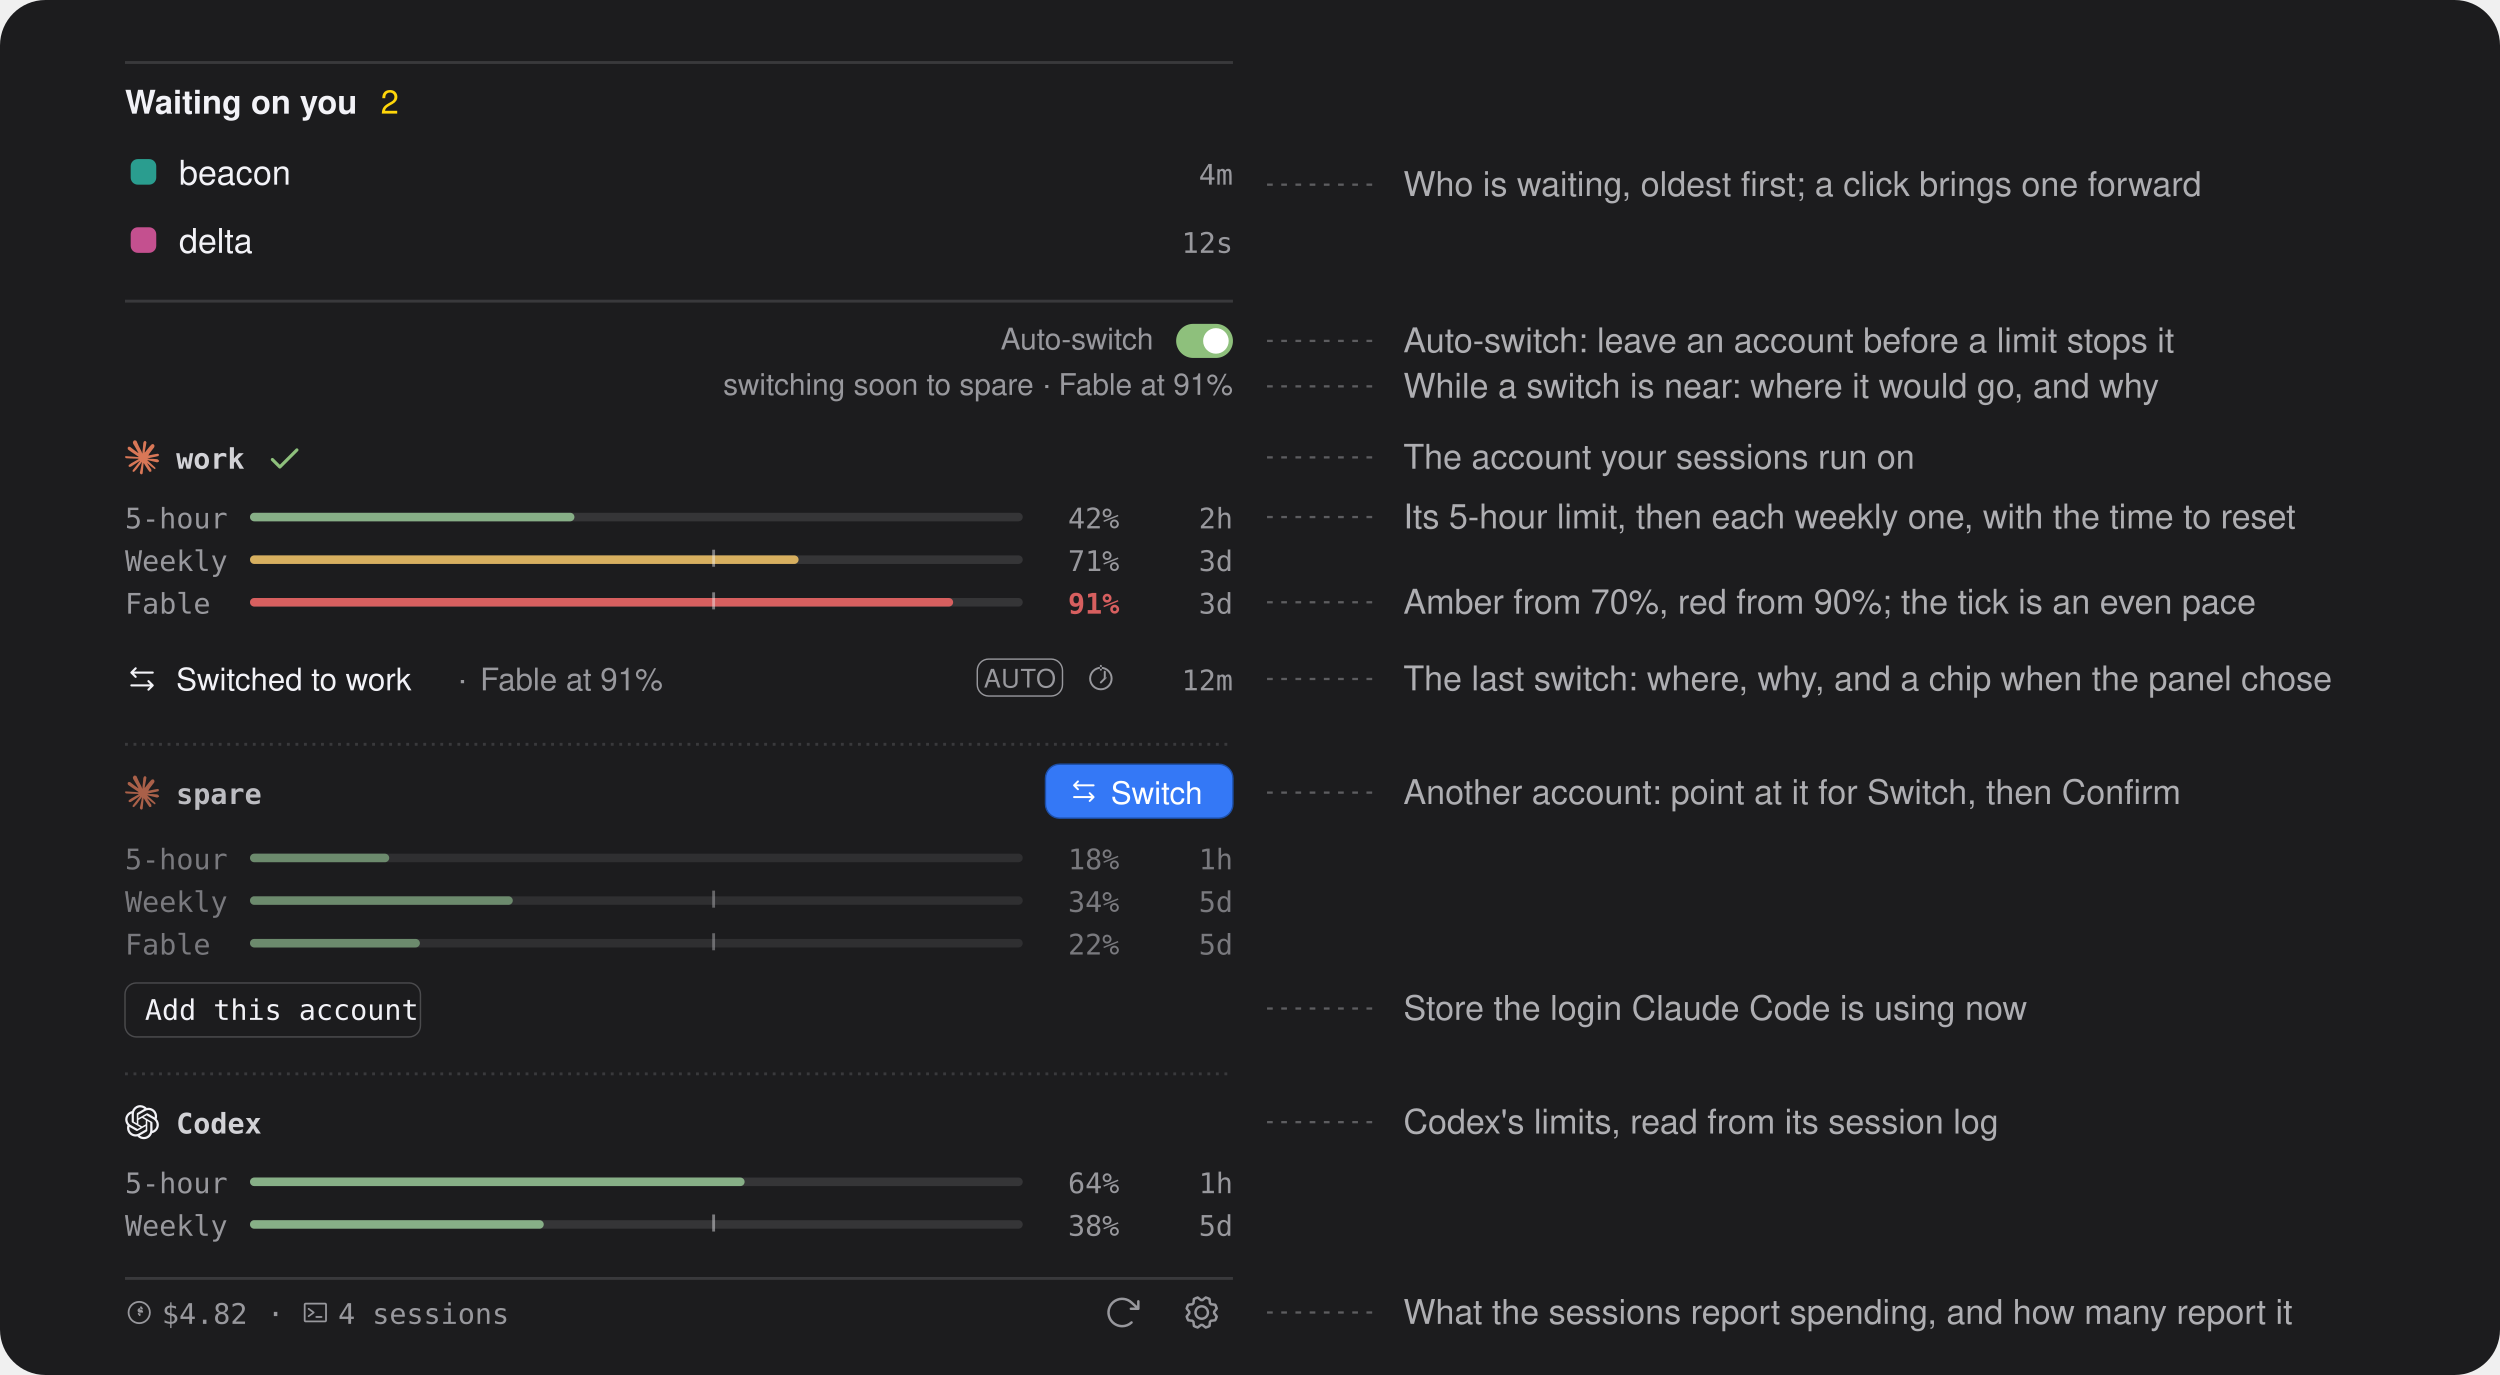
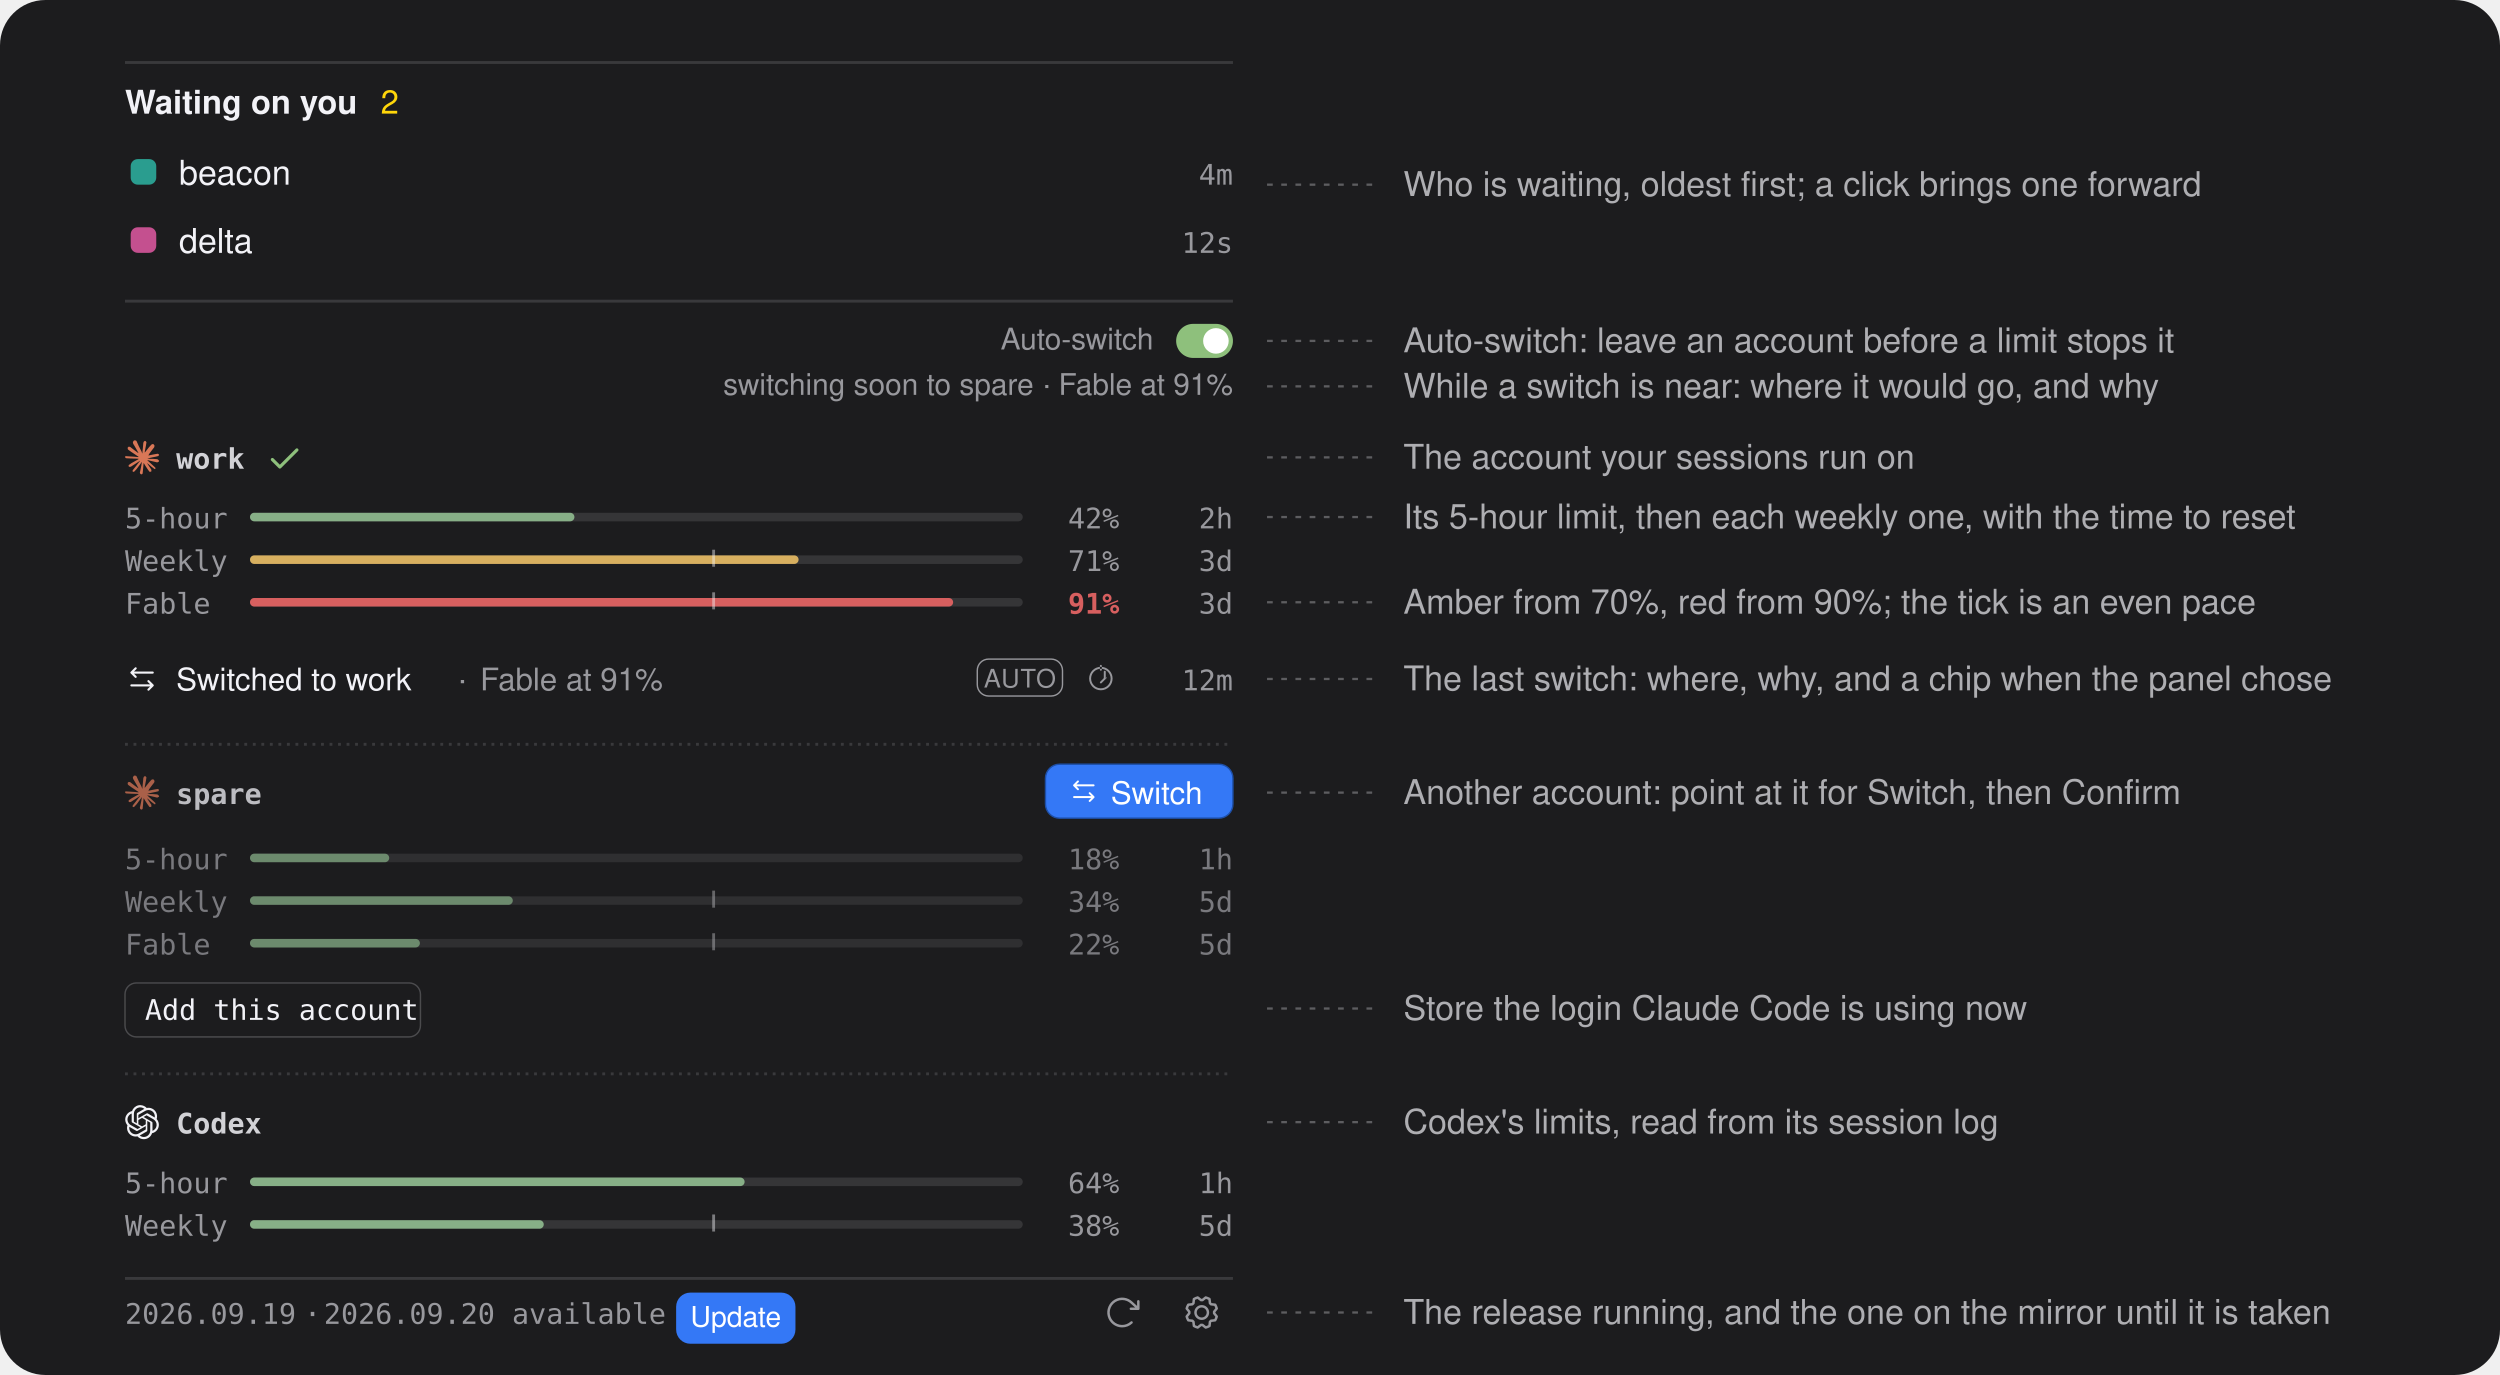
- <svg xmlns="http://www.w3.org/2000/svg" viewBox="0 0 880 484" width="880" role="img" aria-label="The panel's foot: two sessions waiting, the Auto-switch control, the active account's 5-hour, weekly and Fable meters, the last switch, a second account with its Switch button, Codex's own limits, and the bar with the cost, reload and the gear">
+ <svg xmlns="http://www.w3.org/2000/svg" viewBox="0 0 880 484" width="880" role="img" aria-label="The panel's foot: two sessions waiting, the Auto-switch control, the active account's 5-hour, weekly and Fable meters, the last switch, a second account with its Switch button, Codex's own limits, and the bar with the release, reload and the gear">
  <rect width="880" height="484" rx="16" fill="#1c1c1e" />
  <rect x="24" y="0" width="430" height="484" fill="#1c1c1e" />
  <line x1="44" y1="22" x2="434" y2="22" stroke="#f2f2f7" opacity="0.14" />
  <text x="44" y="40" fill="#f2f2f7" font-size="11.5" font-weight="600" font-family="-apple-system, BlinkMacSystemFont, 'Segoe UI', Helvetica, Arial, sans-serif">Waiting on you</text>
  <text x="134" y="40" fill="#ffd60a" font-size="11.5" font-weight="500" font-family="-apple-system, BlinkMacSystemFont, 'Segoe UI', Helvetica, Arial, sans-serif">2</text>
  <rect x="46" y="56" width="9" height="9" rx="2.5" fill="#2a9d8f" />
  <text x="63" y="65" fill="#f2f2f7" font-size="12" font-weight="500" font-family="-apple-system, BlinkMacSystemFont, 'Segoe UI', Helvetica, Arial, sans-serif">beacon</text>
  <text x="434" y="65" fill="#98989d" font-size="10" font-weight="400" font-family="ui-monospace, 'SF Mono', Menlo, Consolas, 'DejaVu Sans Mono', monospace" text-anchor="end">4m</text>
  <rect x="46" y="80" width="9" height="9" rx="2.5" fill="#c4508f" />
  <text x="63" y="89" fill="#f2f2f7" font-size="12" font-weight="500" font-family="-apple-system, BlinkMacSystemFont, 'Segoe UI', Helvetica, Arial, sans-serif">delta</text>
  <text x="434" y="89" fill="#98989d" font-size="10" font-weight="400" font-family="ui-monospace, 'SF Mono', Menlo, Consolas, 'DejaVu Sans Mono', monospace" text-anchor="end">12s</text>
  <line x1="44" y1="106" x2="434" y2="106" stroke="#f2f2f7" opacity="0.14" />
  <text x="406" y="123" fill="#98989d" font-size="10.5" font-weight="400" font-family="-apple-system, BlinkMacSystemFont, 'Segoe UI', Helvetica, Arial, sans-serif" text-anchor="end">Auto-switch</text>
  <rect x="414" y="114" width="20" height="12" rx="6.0" fill="#8ec07c" opacity="1" />
  <circle cx="428.0" cy="120.0" r="4.5" fill="#ffffff" />
  <text x="434" y="139" fill="#98989d" font-size="10.5" font-weight="400" font-family="-apple-system, BlinkMacSystemFont, 'Segoe UI', Helvetica, Arial, sans-serif" text-anchor="end">switching soon to spare · Fable at 91%</text>
  <g transform="translate(44,155) scale(0.5)" fill="#d97757">
    <path d="m4.714 15.956 4.717-2.647.079-.231-.079-.128h-.231l-.789-.049-2.696-.073-2.337-.097-2.265-.121-.571-.121-.534-.704.055-.352.48-.322.686.061 1.518.103 2.277.158 1.651.097 2.447.255h.389l.055-.158-.134-.097-.103-.097L6.973 9.836l-2.55-1.688-1.336-.971-.723-.492-.364-.461-.158-1.008.656-.723.88.061.225.061.892.686 1.906 1.475 2.489 1.834.364.303.146-.103.018-.073-.164-.273-1.354-2.447-1.445-2.489-.643-1.032-.17-.619c-.061-.255-.103-.467-.103-.729L6.287.134 6.7 0l.996.134.419.364.619 1.415 1.002 2.228 1.554 3.03.455.898.243.832.091.255h.158v-.146l.128-1.706.237-2.095.231-2.696.079-.759.376-.911.747-.492.583.279.48.686-.067.443-.285 1.852-.559 2.902-.364 1.943h.212l.243-.243.984-1.305 1.651-2.064.729-.82.85-.905.546-.431h1.032l.759 1.129-.34 1.166-1.062 1.348-.88 1.141-1.263 1.7-.789 1.36.073.109.188-.018 2.853-.607 1.542-.279 1.84-.316.832.389.091.395-.328.807-1.967.486-2.307.461-3.436.814-.043.03.049.061 1.548.146.662.036h1.621l3.018.225.789.522.474.638-.079.486-1.214.619-1.639-.389-3.825-.911-1.311-.328h-.182v.109l1.093 1.069 2.003 1.809 2.507 2.331.128.577-.322.455-.34-.049-2.204-1.657-.85-.747-1.925-1.621h-.128v.17l.443.65 2.344 3.521.121 1.081-.17.352-.607.212-.668-.121-1.372-1.925L14.38 17.959l-1.141-1.943-.14.079-.674 7.255-.316.37-.729.279-.607-.461-.322-.747.322-1.475.389-1.925.316-1.53.285-1.9.17-.631-.012-.043-.14.018-1.433 1.967-2.18 2.945-1.724 1.846-.413.164-.716-.37.067-.662.401-.589 2.386-3.036 1.439-1.882.929-1.087-.006-.158h-.055l-6.338 4.116-1.129.146-.486-.455.061-.747.231-.243 1.906-1.311Z" />
  </g>
  <text x="62" y="165" fill="#f2f2f7" font-size="10" font-weight="600" font-family="ui-monospace, 'SF Mono', Menlo, Consolas, 'DejaVu Sans Mono', monospace" opacity="0.85">work</text>
  <g transform="translate(94,155) scale(0.0469)" fill="#8ec07c">
    <path d="M232.49,80.49l-128,128a12,12,0,0,1-17,0l-56-56a12,12,0,1,1,17-17L96,183,215.51,63.51a12,12,0,0,1,17,17Z" />
  </g>
  <g opacity="1">
    <text x="44" y="186" fill="#98989d" font-size="10" font-weight="400" font-family="ui-monospace, 'SF Mono', Menlo, Consolas, 'DejaVu Sans Mono', monospace">5-hour</text>
    <rect x="88" y="180.5" width="272" height="3" rx="1.5" fill="#f2f2f7" opacity="0.12" />
    <rect x="88" y="180.5" width="114.2" height="3" rx="1.5" fill="#87af87" />
    <text x="394" y="186" fill="#98989d" font-size="10" font-weight="400" font-family="ui-monospace, 'SF Mono', Menlo, Consolas, 'DejaVu Sans Mono', monospace" text-anchor="end">42%</text>
    <text x="434" y="186" fill="#98989d" font-size="10" font-weight="400" font-family="ui-monospace, 'SF Mono', Menlo, Consolas, 'DejaVu Sans Mono', monospace" text-anchor="end">2h</text>
  </g>
  <g opacity="1">
    <text x="44" y="201" fill="#98989d" font-size="10" font-weight="400" font-family="ui-monospace, 'SF Mono', Menlo, Consolas, 'DejaVu Sans Mono', monospace">Weekly</text>
    <rect x="88" y="195.5" width="272" height="3" rx="1.5" fill="#f2f2f7" opacity="0.12" />
    <rect x="88" y="195.5" width="193.1" height="3" rx="1.5" fill="#d7af5f" />
    <rect x="250.7" y="193.5" width="1" height="6" fill="#f2f2f7" opacity="0.45" />
    <text x="394" y="201" fill="#98989d" font-size="10" font-weight="400" font-family="ui-monospace, 'SF Mono', Menlo, Consolas, 'DejaVu Sans Mono', monospace" text-anchor="end">71%</text>
    <text x="434" y="201" fill="#98989d" font-size="10" font-weight="400" font-family="ui-monospace, 'SF Mono', Menlo, Consolas, 'DejaVu Sans Mono', monospace" text-anchor="end">3d</text>
  </g>
  <g opacity="1">
    <text x="44" y="216" fill="#98989d" font-size="10" font-weight="400" font-family="ui-monospace, 'SF Mono', Menlo, Consolas, 'DejaVu Sans Mono', monospace">Fable</text>
    <rect x="88" y="210.5" width="272" height="3" rx="1.5" fill="#f2f2f7" opacity="0.12" />
    <rect x="88" y="210.5" width="247.5" height="3" rx="1.5" fill="#d75f5f" />
    <rect x="250.7" y="208.5" width="1" height="6" fill="#f2f2f7" opacity="0.45" />
    <text x="394" y="216" fill="#d75f5f" font-size="10" font-weight="600" font-family="ui-monospace, 'SF Mono', Menlo, Consolas, 'DejaVu Sans Mono', monospace" text-anchor="end">91%</text>
    <text x="434" y="216" fill="#98989d" font-size="10" font-weight="400" font-family="ui-monospace, 'SF Mono', Menlo, Consolas, 'DejaVu Sans Mono', monospace" text-anchor="end">3d</text>
  </g>
  <g transform="translate(44,233) scale(0.0469)" fill="#f2f2f7">
    <path d="M213.66,181.66l-32,32a8,8,0,0,1-11.32-11.32L188.69,184H48a8,8,0,0,1,0-16H188.69l-18.35-18.34a8,8,0,0,1,11.32-11.32l32,32A8,8,0,0,1,213.66,181.66Zm-139.32-64a8,8,0,0,0,11.32-11.32L67.31,88H208a8,8,0,0,0,0-16H67.31L85.66,53.66A8,8,0,0,0,74.34,42.34l-32,32a8,8,0,0,0,0,11.32Z" />
  </g>
  <text x="62" y="243" fill="#f2f2f7" font-size="11" font-weight="400" font-family="-apple-system, BlinkMacSystemFont, 'Segoe UI', Helvetica, Arial, sans-serif">Switched to work</text>
  <text x="161" y="243" fill="#98989d" font-size="11" font-weight="400" font-family="-apple-system, BlinkMacSystemFont, 'Segoe UI', Helvetica, Arial, sans-serif">·</text>
  <text x="169" y="243" fill="#98989d" font-size="11" font-weight="400" font-family="-apple-system, BlinkMacSystemFont, 'Segoe UI', Helvetica, Arial, sans-serif">Fable at 91%</text>
  <rect x="344" y="232" width="30" height="13" rx="4" fill="none" stroke="#98989d" stroke-width="0.5" />
  <text x="359" y="242" fill="#98989d" font-size="9" letter-spacing="0.4" text-anchor="middle" font-family="-apple-system, BlinkMacSystemFont, 'Segoe UI', Helvetica, Arial, sans-serif">AUTO</text>
  <g transform="translate(382,233) scale(0.043)" fill="#98989d">
    <path d="M128,40a96,96,0,1,0,96,96A96.11,96.11,0,0,0,128,40Zm0,176a80,80,0,1,1,80-80A80.09,80.09,0,0,1,128,216Zm45.66-93.66a8,8,0,0,1,0,11.32l-40,40a8,8,0,0,1-11.32-11.32L152,132.69V80a8,8,0,0,1,16,0v58.34ZM128,72a8,8,0,0,1-8-8V32a8,8,0,0,1,16,0V64A8,8,0,0,1,128,72Z" />
  </g>
  <text x="434" y="243" fill="#98989d" font-size="10" font-weight="400" font-family="ui-monospace, 'SF Mono', Menlo, Consolas, 'DejaVu Sans Mono', monospace" text-anchor="end">12m</text>
  <line x1="44" y1="262" x2="434" y2="262" stroke="#f2f2f7" opacity="0.14" stroke-dasharray="1 2" />
  <g opacity="0.75">
    <g transform="translate(44,273) scale(0.5)" fill="#d97757">
      <path d="m4.714 15.956 4.717-2.647.079-.231-.079-.128h-.231l-.789-.049-2.696-.073-2.337-.097-2.265-.121-.571-.121-.534-.704.055-.352.48-.322.686.061 1.518.103 2.277.158 1.651.097 2.447.255h.389l.055-.158-.134-.097-.103-.097L6.973 9.836l-2.55-1.688-1.336-.971-.723-.492-.364-.461-.158-1.008.656-.723.88.061.225.061.892.686 1.906 1.475 2.489 1.834.364.303.146-.103.018-.073-.164-.273-1.354-2.447-1.445-2.489-.643-1.032-.17-.619c-.061-.255-.103-.467-.103-.729L6.287.134 6.7 0l.996.134.419.364.619 1.415 1.002 2.228 1.554 3.03.455.898.243.832.091.255h.158v-.146l.128-1.706.237-2.095.231-2.696.079-.759.376-.911.747-.492.583.279.48.686-.067.443-.285 1.852-.559 2.902-.364 1.943h.212l.243-.243.984-1.305 1.651-2.064.729-.82.85-.905.546-.431h1.032l.759 1.129-.34 1.166-1.062 1.348-.88 1.141-1.263 1.7-.789 1.36.073.109.188-.018 2.853-.607 1.542-.279 1.84-.316.832.389.091.395-.328.807-1.967.486-2.307.461-3.436.814-.043.03.049.061 1.548.146.662.036h1.621l3.018.225.789.522.474.638-.079.486-1.214.619-1.639-.389-3.825-.911-1.311-.328h-.182v.109l1.093 1.069 2.003 1.809 2.507 2.331.128.577-.322.455-.34-.049-2.204-1.657-.85-.747-1.925-1.621h-.128v.17l.443.65 2.344 3.521.121 1.081-.17.352-.607.212-.668-.121-1.372-1.925L14.38 17.959l-1.141-1.943-.14.079-.674 7.255-.316.37-.729.279-.607-.461-.322-.747.322-1.475.389-1.925.316-1.53.285-1.9.17-.631-.012-.043-.14.018-1.433 1.967-2.18 2.945-1.724 1.846-.413.164-.716-.37.067-.662.401-.589 2.386-3.036 1.439-1.882.929-1.087-.006-.158h-.055l-6.338 4.116-1.129.146-.486-.455.061-.747.231-.243 1.906-1.311Z" />
    </g>
    <text x="62" y="283" fill="#f2f2f7" font-size="10" font-weight="600" font-family="ui-monospace, 'SF Mono', Menlo, Consolas, 'DejaVu Sans Mono', monospace">spare</text>
  </g>
  <rect x="368" y="269" width="66" height="19" rx="5" fill="#3478f6" stroke="#1d4fa8" stroke-width="0.5" />
  <g transform="translate(376,273) scale(0.043)" fill="#ffffff">
    <path d="M213.66,181.66l-32,32a8,8,0,0,1-11.32-11.32L188.69,184H48a8,8,0,0,1,0-16H188.69l-18.35-18.34a8,8,0,0,1,11.32-11.32l32,32A8,8,0,0,1,213.66,181.66Zm-139.32-64a8,8,0,0,0,11.32-11.32L67.31,88H208a8,8,0,0,0,0-16H67.31L85.66,53.66A8,8,0,0,0,74.34,42.34l-32,32a8,8,0,0,0,0,11.32Z" />
  </g>
  <text x="391" y="283" fill="#ffffff" font-size="11" font-weight="500" font-family="-apple-system, BlinkMacSystemFont, 'Segoe UI', Helvetica, Arial, sans-serif">Switch</text>
  <g opacity="0.75">
    <text x="44" y="306" fill="#98989d" font-size="10" font-weight="400" font-family="ui-monospace, 'SF Mono', Menlo, Consolas, 'DejaVu Sans Mono', monospace">5-hour</text>
    <rect x="88" y="300.5" width="272" height="3" rx="1.5" fill="#f2f2f7" opacity="0.12" />
    <rect x="88" y="300.5" width="49.0" height="3" rx="1.5" fill="#87af87" />
    <text x="394" y="306" fill="#98989d" font-size="10" font-weight="400" font-family="ui-monospace, 'SF Mono', Menlo, Consolas, 'DejaVu Sans Mono', monospace" text-anchor="end">18%</text>
    <text x="434" y="306" fill="#98989d" font-size="10" font-weight="400" font-family="ui-monospace, 'SF Mono', Menlo, Consolas, 'DejaVu Sans Mono', monospace" text-anchor="end">1h</text>
  </g>
  <g opacity="0.75">
    <text x="44" y="321" fill="#98989d" font-size="10" font-weight="400" font-family="ui-monospace, 'SF Mono', Menlo, Consolas, 'DejaVu Sans Mono', monospace">Weekly</text>
    <rect x="88" y="315.5" width="272" height="3" rx="1.5" fill="#f2f2f7" opacity="0.12" />
    <rect x="88" y="315.5" width="92.5" height="3" rx="1.5" fill="#87af87" />
    <rect x="250.7" y="313.5" width="1" height="6" fill="#f2f2f7" opacity="0.45" />
    <text x="394" y="321" fill="#98989d" font-size="10" font-weight="400" font-family="ui-monospace, 'SF Mono', Menlo, Consolas, 'DejaVu Sans Mono', monospace" text-anchor="end">34%</text>
    <text x="434" y="321" fill="#98989d" font-size="10" font-weight="400" font-family="ui-monospace, 'SF Mono', Menlo, Consolas, 'DejaVu Sans Mono', monospace" text-anchor="end">5d</text>
  </g>
  <g opacity="0.75">
    <text x="44" y="336" fill="#98989d" font-size="10" font-weight="400" font-family="ui-monospace, 'SF Mono', Menlo, Consolas, 'DejaVu Sans Mono', monospace">Fable</text>
    <rect x="88" y="330.5" width="272" height="3" rx="1.5" fill="#f2f2f7" opacity="0.12" />
    <rect x="88" y="330.5" width="59.8" height="3" rx="1.5" fill="#87af87" />
    <rect x="250.7" y="328.5" width="1" height="6" fill="#f2f2f7" opacity="0.45" />
    <text x="394" y="336" fill="#98989d" font-size="10" font-weight="400" font-family="ui-monospace, 'SF Mono', Menlo, Consolas, 'DejaVu Sans Mono', monospace" text-anchor="end">22%</text>
    <text x="434" y="336" fill="#98989d" font-size="10" font-weight="400" font-family="ui-monospace, 'SF Mono', Menlo, Consolas, 'DejaVu Sans Mono', monospace" text-anchor="end">5d</text>
  </g>
  <rect x="44" y="346" width="104" height="19" rx="4" fill="none" stroke="#f2f2f7" opacity="0.22" stroke-width="0.5" />
  <text x="51" y="359" fill="#f2f2f7" font-size="10" font-weight="400" font-family="ui-monospace, 'SF Mono', Menlo, Consolas, 'DejaVu Sans Mono', monospace">Add this account</text>
  <line x1="44" y1="378" x2="434" y2="378" stroke="#f2f2f7" opacity="0.14" stroke-dasharray="1 2" />
  <g transform="translate(44,389) scale(0.5)" fill="#f2f2f7">
    <path d="M22.282 9.821a5.985 5.985 0 0 0-.516-4.911 6.046 6.046 0 0 0-6.51-2.9A6.065 6.065 0 0 0 4.981 4.182a5.985 5.985 0 0 0-3.998 2.9 6.046 6.046 0 0 0 .743 7.097 5.98 5.98 0 0 0 .511 4.911 6.051 6.051 0 0 0 6.515 2.9A5.985 5.985 0 0 0 13.26 24a6.056 6.056 0 0 0 5.772-4.206 5.989 5.989 0 0 0 3.998-2.9 6.056 6.056 0 0 0-.748-7.073zm-9.022 12.608a4.476 4.476 0 0 1-2.876-1.041l.142-.08 4.778-2.758a.795.795 0 0 0 .393-.681v-6.737l2.02 1.169a.071.071 0 0 1 .038.052v5.583a4.504 4.504 0 0 1-4.495 4.494zm-9.661-4.125a4.471 4.471 0 0 1-.535-3.014l.142.085 4.783 2.758a.771.771 0 0 0 .781 0l5.843-3.369v2.332a.08.08 0 0 1-.033.061L9.74 19.95a4.499 4.499 0 0 1-6.141-1.646zM2.341 7.896a4.485 4.485 0 0 1 2.365-1.973V11.6a.766.766 0 0 0 .388.676l5.814 3.354-2.02 1.169a.076.076 0 0 1-.071 0l-4.83-2.787A4.504 4.504 0 0 1 2.341 7.872zm16.596 3.856L13.104 8.364 15.119 7.2a.076.076 0 0 1 .071 0l4.83 2.791a4.494 4.494 0 0 1-.676 8.104v-5.677a.79.79 0 0 0-.407-.667zm2.011-3.023l-.142-.085-4.774-2.782a.776.776 0 0 0-.785 0L9.409 9.23V6.897a.066.066 0 0 1 .028-.061l4.83-2.787a4.499 4.499 0 0 1 6.68 4.66zM8.306 12.863l-2.02-1.164a.08.08 0 0 1-.038-.057V6.074a4.499 4.499 0 0 1 7.376-3.454l-.142.081L8.704 5.459a.795.795 0 0 0-.393.681zm1.098-2.365l2.602-1.5 2.607 1.5v2.999l-2.597 1.5-2.607-1.5Z" />
  </g>
  <text x="62" y="399" fill="#f2f2f7" font-size="10" font-weight="600" font-family="ui-monospace, 'SF Mono', Menlo, Consolas, 'DejaVu Sans Mono', monospace" opacity="0.85">Codex</text>
  <g opacity="1">
    <text x="44" y="420" fill="#98989d" font-size="10" font-weight="400" font-family="ui-monospace, 'SF Mono', Menlo, Consolas, 'DejaVu Sans Mono', monospace">5-hour</text>
    <rect x="88" y="414.5" width="272" height="3" rx="1.5" fill="#f2f2f7" opacity="0.12" />
    <rect x="88" y="414.5" width="174.1" height="3" rx="1.5" fill="#87af87" />
    <text x="394" y="420" fill="#98989d" font-size="10" font-weight="400" font-family="ui-monospace, 'SF Mono', Menlo, Consolas, 'DejaVu Sans Mono', monospace" text-anchor="end">64%</text>
    <text x="434" y="420" fill="#98989d" font-size="10" font-weight="400" font-family="ui-monospace, 'SF Mono', Menlo, Consolas, 'DejaVu Sans Mono', monospace" text-anchor="end">1h</text>
  </g>
  <g opacity="1">
    <text x="44" y="435" fill="#98989d" font-size="10" font-weight="400" font-family="ui-monospace, 'SF Mono', Menlo, Consolas, 'DejaVu Sans Mono', monospace">Weekly</text>
    <rect x="88" y="429.5" width="272" height="3" rx="1.5" fill="#f2f2f7" opacity="0.12" />
    <rect x="88" y="429.5" width="103.4" height="3" rx="1.5" fill="#87af87" />
    <rect x="250.7" y="427.5" width="1" height="6" fill="#f2f2f7" opacity="0.45" />
    <text x="394" y="435" fill="#98989d" font-size="10" font-weight="400" font-family="ui-monospace, 'SF Mono', Menlo, Consolas, 'DejaVu Sans Mono', monospace" text-anchor="end">38%</text>
    <text x="434" y="435" fill="#98989d" font-size="10" font-weight="400" font-family="ui-monospace, 'SF Mono', Menlo, Consolas, 'DejaVu Sans Mono', monospace" text-anchor="end">5d</text>
  </g>
  <line x1="44" y1="450" x2="434" y2="450" stroke="#f2f2f7" opacity="0.14" />
-   <g transform="translate(44,457) scale(0.0391)" fill="#98989d">
-     <path d="M128,24A104,104,0,1,0,232,128,104.11,104.11,0,0,0,128,24Zm0,192a88,88,0,1,1,88-88A88.1,88.1,0,0,1,128,216Zm12-88.84V152a8,8,0,0,1-16,0v-.29a24,24,0,0,1-8.65-11.06,8,8,0,1,1,15.3-4.72c.53,1.6,2.2,4.07,5.35,4.07,3.86,0,7-2.24,7-5s-3.14-5-7-5c-12.68,0-23-9.42-23-21s10.32-21,23-21V80a8,8,0,0,1,16,0v.29a24,24,0,0,1,8.65,11.06,8,8,0,0,1-15.3,4.72c-.53-1.6-2.2-4.07-5.35-4.07-3.86,0-7,2.24-7,5s3.14,5,7,5c12.68,0,23,9.42,23,21S140,127.16,140,127.16Z" />
-   </g>
-   <text x="57" y="466" fill="#98989d" font-size="10" font-weight="400" font-family="ui-monospace, 'SF Mono', Menlo, Consolas, 'DejaVu Sans Mono', monospace">$4.82</text>
-   <text x="94" y="466" fill="#98989d" font-size="10" font-weight="400" font-family="ui-monospace, 'SF Mono', Menlo, Consolas, 'DejaVu Sans Mono', monospace">·</text>
-   <g transform="translate(106,457) scale(0.0391)" fill="#98989d">
-     <path d="M117.31,134.63,72,168a8,8,0,0,1-9.6-12.8L100.83,128,62.4,100.8a8,8,0,1,1,9.6-12.8l45.31,33.37a8,8,0,0,1,0,13.26ZM216,40H40A16,16,0,0,0,24,56V200a16,16,0,0,0,16,16H216a16,16,0,0,0,16-16V56A16,16,0,0,0,216,40Zm0,160H40V56H216V200Zm-80-24h48a8,8,0,0,0,0-16H136a8,8,0,0,0,0,16Z" />
-   </g>
-   <text x="119" y="466" fill="#98989d" font-size="10" font-weight="400" font-family="ui-monospace, 'SF Mono', Menlo, Consolas, 'DejaVu Sans Mono', monospace">4 sessions</text>
+   <text x="44" y="466" fill="#98989d" font-size="10" font-weight="400" font-family="ui-monospace, 'SF Mono', Menlo, Consolas, 'DejaVu Sans Mono', monospace">2026.09.19</text>
+   <text x="107" y="466" fill="#98989d" font-size="10" font-weight="400" font-family="ui-monospace, 'SF Mono', Menlo, Consolas, 'DejaVu Sans Mono', monospace">·</text>
+   <text x="114" y="466" fill="#98989d" font-size="10" font-weight="400" font-family="ui-monospace, 'SF Mono', Menlo, Consolas, 'DejaVu Sans Mono', monospace">2026.09.20 available</text>
+   <rect x="238" y="455" width="42" height="18" rx="5" fill="#3478f6" />
+   <text x="259" y="467" fill="#ffffff" font-size="10" font-weight="500" font-family="-apple-system, BlinkMacSystemFont, 'Segoe UI', Helvetica, Arial, sans-serif" text-anchor="middle">Update</text>
  <g transform="translate(388,455) scale(0.0547)" fill="#98989d">
    <path d="M240,56v48a8,8,0,0,1-8,8H184a8,8,0,0,1,0-16H211.4L184.81,71.64l-.25-.24a80,80,0,1,0-1.67,114.78,8,8,0,0,1,11,11.63A95.44,95.44,0,0,1,128,224h-1.32A96,96,0,1,1,195.75,60L224,85.8V56a8,8,0,1,1,16,0Z" />
  </g>
  <g transform="translate(416,455) scale(0.0547)" fill="#98989d">
    <path d="M128,80a48,48,0,1,0,48,48A48.05,48.05,0,0,0,128,80Zm0,80a32,32,0,1,1,32-32A32,32,0,0,1,128,160Zm88-29.84q.06-2.16,0-4.32l14.92-18.64a8,8,0,0,0,1.48-7.06,107.21,107.21,0,0,0-10.88-26.25,8,8,0,0,0-6-3.93l-23.72-2.64q-1.48-1.56-3-3L186,40.54a8,8,0,0,0-3.94-6,107.71,107.71,0,0,0-26.25-10.87,8,8,0,0,0-7.06,1.49L130.16,40Q128,40,125.84,40L107.2,25.11a8,8,0,0,0-7.06-1.48A107.6,107.6,0,0,0,73.89,34.51a8,8,0,0,0-3.93,6L67.32,64.27q-1.56,1.49-3,3L40.54,70a8,8,0,0,0-6,3.94,107.71,107.71,0,0,0-10.87,26.25,8,8,0,0,0,1.49,7.06L40,125.84Q40,128,40,130.16L25.11,148.8a8,8,0,0,0-1.48,7.06,107.21,107.21,0,0,0,10.88,26.25,8,8,0,0,0,6,3.93l23.72,2.64q1.49,1.56,3,3L70,215.46a8,8,0,0,0,3.94,6,107.71,107.71,0,0,0,26.25,10.87,8,8,0,0,0,7.06-1.49L125.84,216q2.16.06,4.32,0l18.64,14.92a8,8,0,0,0,7.06,1.48,107.21,107.21,0,0,0,26.25-10.88,8,8,0,0,0,3.93-6l2.64-23.72q1.56-1.48,3-3L215.46,186a8,8,0,0,0,6-3.94,107.71,107.71,0,0,0,10.87-26.25,8,8,0,0,0-1.49-7.06Zm-16.1-6.5a73.93,73.93,0,0,1,0,8.68,8,8,0,0,0,1.74,5.48l14.19,17.73a91.57,91.57,0,0,1-6.23,15L187,173.11a8,8,0,0,0-5.1,2.64,74.11,74.11,0,0,1-6.14,6.14,8,8,0,0,0-2.64,5.1l-2.51,22.58a91.32,91.32,0,0,1-15,6.23l-17.74-14.19a8,8,0,0,0-5-1.75h-.48a73.93,73.93,0,0,1-8.68,0,8,8,0,0,0-5.48,1.74L100.45,215.8a91.57,91.57,0,0,1-15-6.23L82.89,187a8,8,0,0,0-2.64-5.1,74.11,74.11,0,0,1-6.14-6.14,8,8,0,0,0-5.1-2.64L46.43,170.6a91.32,91.32,0,0,1-6.23-15l14.19-17.74a8,8,0,0,0,1.74-5.48,73.93,73.93,0,0,1,0-8.68,8,8,0,0,0-1.74-5.48L40.2,100.45a91.57,91.57,0,0,1,6.23-15L69,82.89a8,8,0,0,0,5.1-2.64,74.11,74.11,0,0,1,6.14-6.14A8,8,0,0,0,82.89,69L85.4,46.43a91.32,91.32,0,0,1,15-6.23l17.74,14.19a8,8,0,0,0,5.48,1.74,73.93,73.93,0,0,1,8.68,0,8,8,0,0,0,5.48-1.74L155.55,40.2a91.57,91.57,0,0,1,15,6.23L173.11,69a8,8,0,0,0,2.64,5.1,74.11,74.11,0,0,1,6.14,6.14,8,8,0,0,0,5.1,2.64l22.58,2.51a91.32,91.32,0,0,1,6.23,15l-14.19,17.74A8,8,0,0,0,199.87,123.66Z" />
  </g>
  <line x1="446" y1="65" x2="486" y2="65" stroke="#aeaeb2" stroke-width="0.8" opacity="0.45" stroke-dasharray="2 3" />
  <text x="494" y="69" fill="#aeaeb2" font-size="12" font-weight="400" font-family="-apple-system, BlinkMacSystemFont, 'Segoe UI', Helvetica, Arial, sans-serif">Who is waiting, oldest first; a click brings one forward</text>
  <line x1="446" y1="120" x2="486" y2="120" stroke="#aeaeb2" stroke-width="0.8" opacity="0.45" stroke-dasharray="2 3" />
  <text x="494" y="124" fill="#aeaeb2" font-size="12" font-weight="400" font-family="-apple-system, BlinkMacSystemFont, 'Segoe UI', Helvetica, Arial, sans-serif">Auto-switch: leave an account before a limit stops it</text>
  <line x1="446" y1="136" x2="486" y2="136" stroke="#aeaeb2" stroke-width="0.8" opacity="0.45" stroke-dasharray="2 3" />
  <text x="494" y="140" fill="#aeaeb2" font-size="12" font-weight="400" font-family="-apple-system, BlinkMacSystemFont, 'Segoe UI', Helvetica, Arial, sans-serif">While a switch is near: where it would go, and why</text>
  <line x1="446" y1="161" x2="486" y2="161" stroke="#aeaeb2" stroke-width="0.8" opacity="0.45" stroke-dasharray="2 3" />
  <text x="494" y="165" fill="#aeaeb2" font-size="12" font-weight="400" font-family="-apple-system, BlinkMacSystemFont, 'Segoe UI', Helvetica, Arial, sans-serif">The account your sessions run on</text>
  <line x1="446" y1="182" x2="486" y2="182" stroke="#aeaeb2" stroke-width="0.8" opacity="0.45" stroke-dasharray="2 3" />
  <text x="494" y="186" fill="#aeaeb2" font-size="12" font-weight="400" font-family="-apple-system, BlinkMacSystemFont, 'Segoe UI', Helvetica, Arial, sans-serif">Its 5-hour limit, then each weekly one, with the time to reset</text>
  <line x1="446" y1="212" x2="486" y2="212" stroke="#aeaeb2" stroke-width="0.8" opacity="0.45" stroke-dasharray="2 3" />
  <text x="494" y="216" fill="#aeaeb2" font-size="12" font-weight="400" font-family="-apple-system, BlinkMacSystemFont, 'Segoe UI', Helvetica, Arial, sans-serif">Amber from 70%, red from 90%; the tick is an even pace</text>
  <line x1="446" y1="239" x2="486" y2="239" stroke="#aeaeb2" stroke-width="0.8" opacity="0.45" stroke-dasharray="2 3" />
  <text x="494" y="243" fill="#aeaeb2" font-size="12" font-weight="400" font-family="-apple-system, BlinkMacSystemFont, 'Segoe UI', Helvetica, Arial, sans-serif">The last switch: where, why, and a chip when the panel chose</text>
  <line x1="446" y1="279" x2="486" y2="279" stroke="#aeaeb2" stroke-width="0.8" opacity="0.45" stroke-dasharray="2 3" />
  <text x="494" y="283" fill="#aeaeb2" font-size="12" font-weight="400" font-family="-apple-system, BlinkMacSystemFont, 'Segoe UI', Helvetica, Arial, sans-serif">Another account: point at it for Switch, then Confirm</text>
  <line x1="446" y1="355" x2="486" y2="355" stroke="#aeaeb2" stroke-width="0.8" opacity="0.45" stroke-dasharray="2 3" />
  <text x="494" y="359" fill="#aeaeb2" font-size="12" font-weight="400" font-family="-apple-system, BlinkMacSystemFont, 'Segoe UI', Helvetica, Arial, sans-serif">Store the login Claude Code is using now</text>
  <line x1="446" y1="395" x2="486" y2="395" stroke="#aeaeb2" stroke-width="0.8" opacity="0.45" stroke-dasharray="2 3" />
  <text x="494" y="399" fill="#aeaeb2" font-size="12" font-weight="400" font-family="-apple-system, BlinkMacSystemFont, 'Segoe UI', Helvetica, Arial, sans-serif">Codex's limits, read from its session log</text>
  <line x1="446" y1="462" x2="486" y2="462" stroke="#aeaeb2" stroke-width="0.8" opacity="0.45" stroke-dasharray="2 3" />
-   <text x="494" y="466" fill="#aeaeb2" font-size="12" font-weight="400" font-family="-apple-system, BlinkMacSystemFont, 'Segoe UI', Helvetica, Arial, sans-serif">What the sessions report spending, and how many report it</text>
+   <text x="494" y="466" fill="#aeaeb2" font-size="12" font-weight="400" font-family="-apple-system, BlinkMacSystemFont, 'Segoe UI', Helvetica, Arial, sans-serif">The release running, and the one on the mirror until it is taken</text>
</svg>
